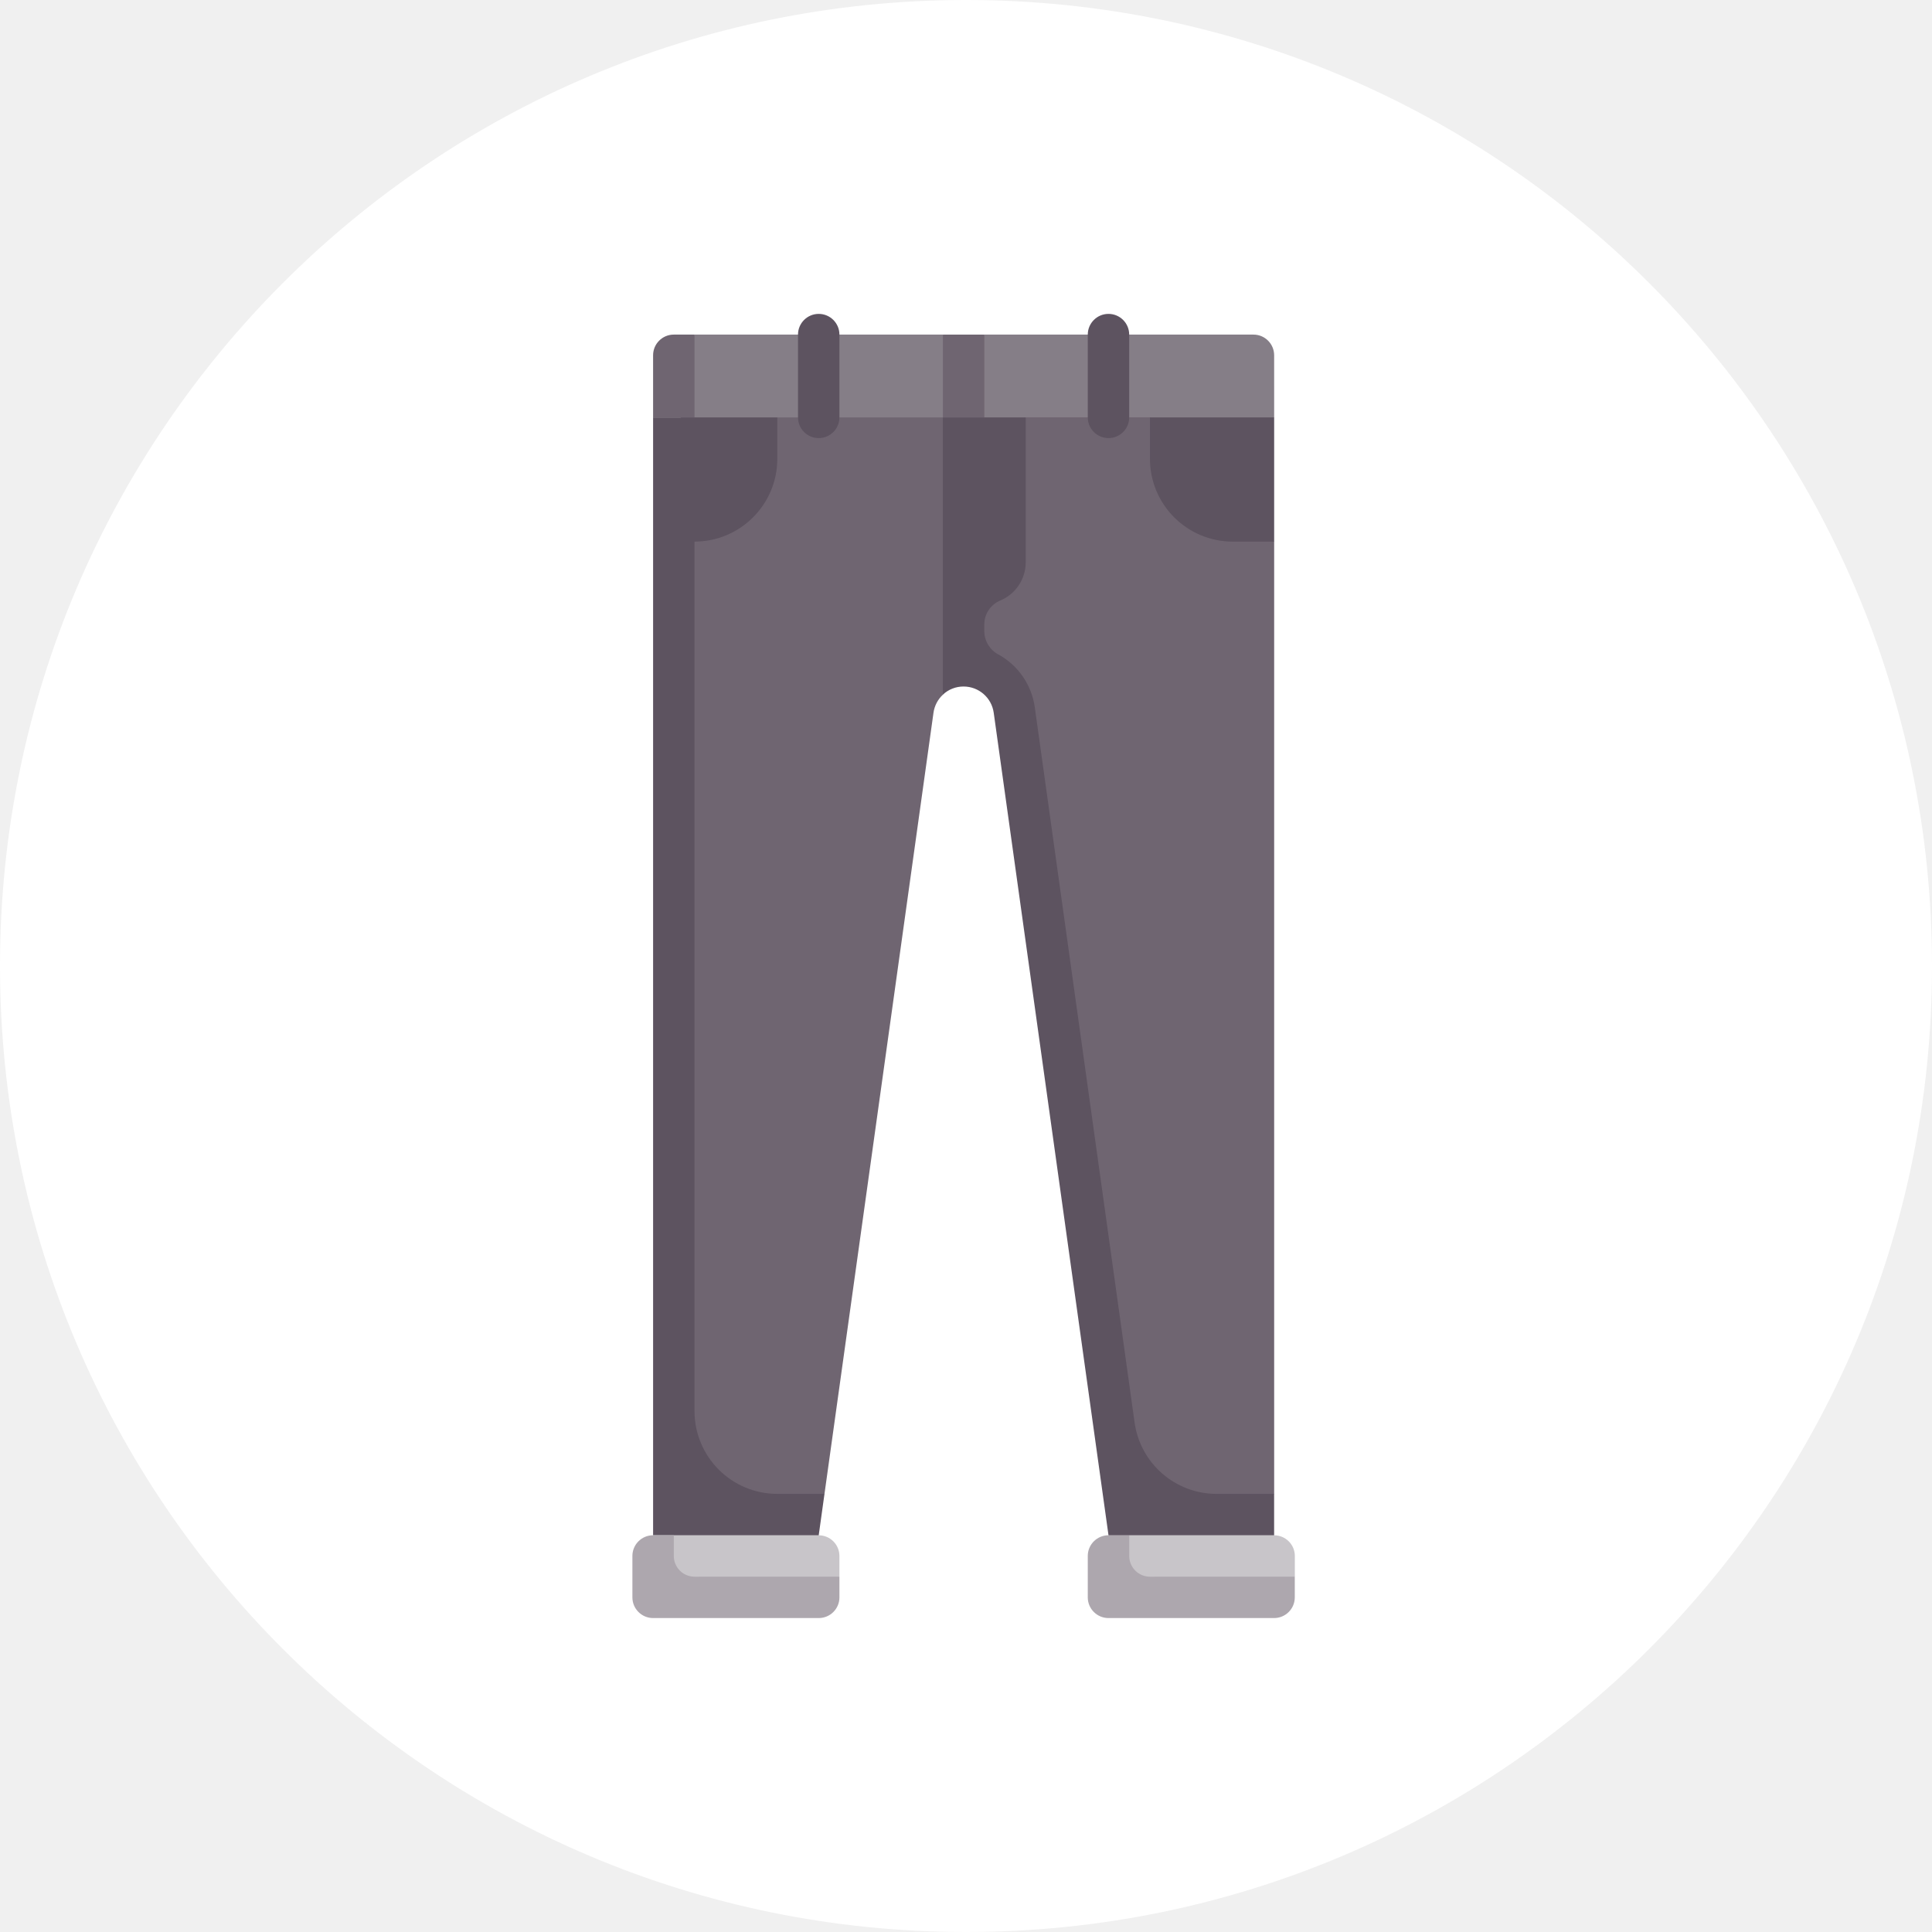
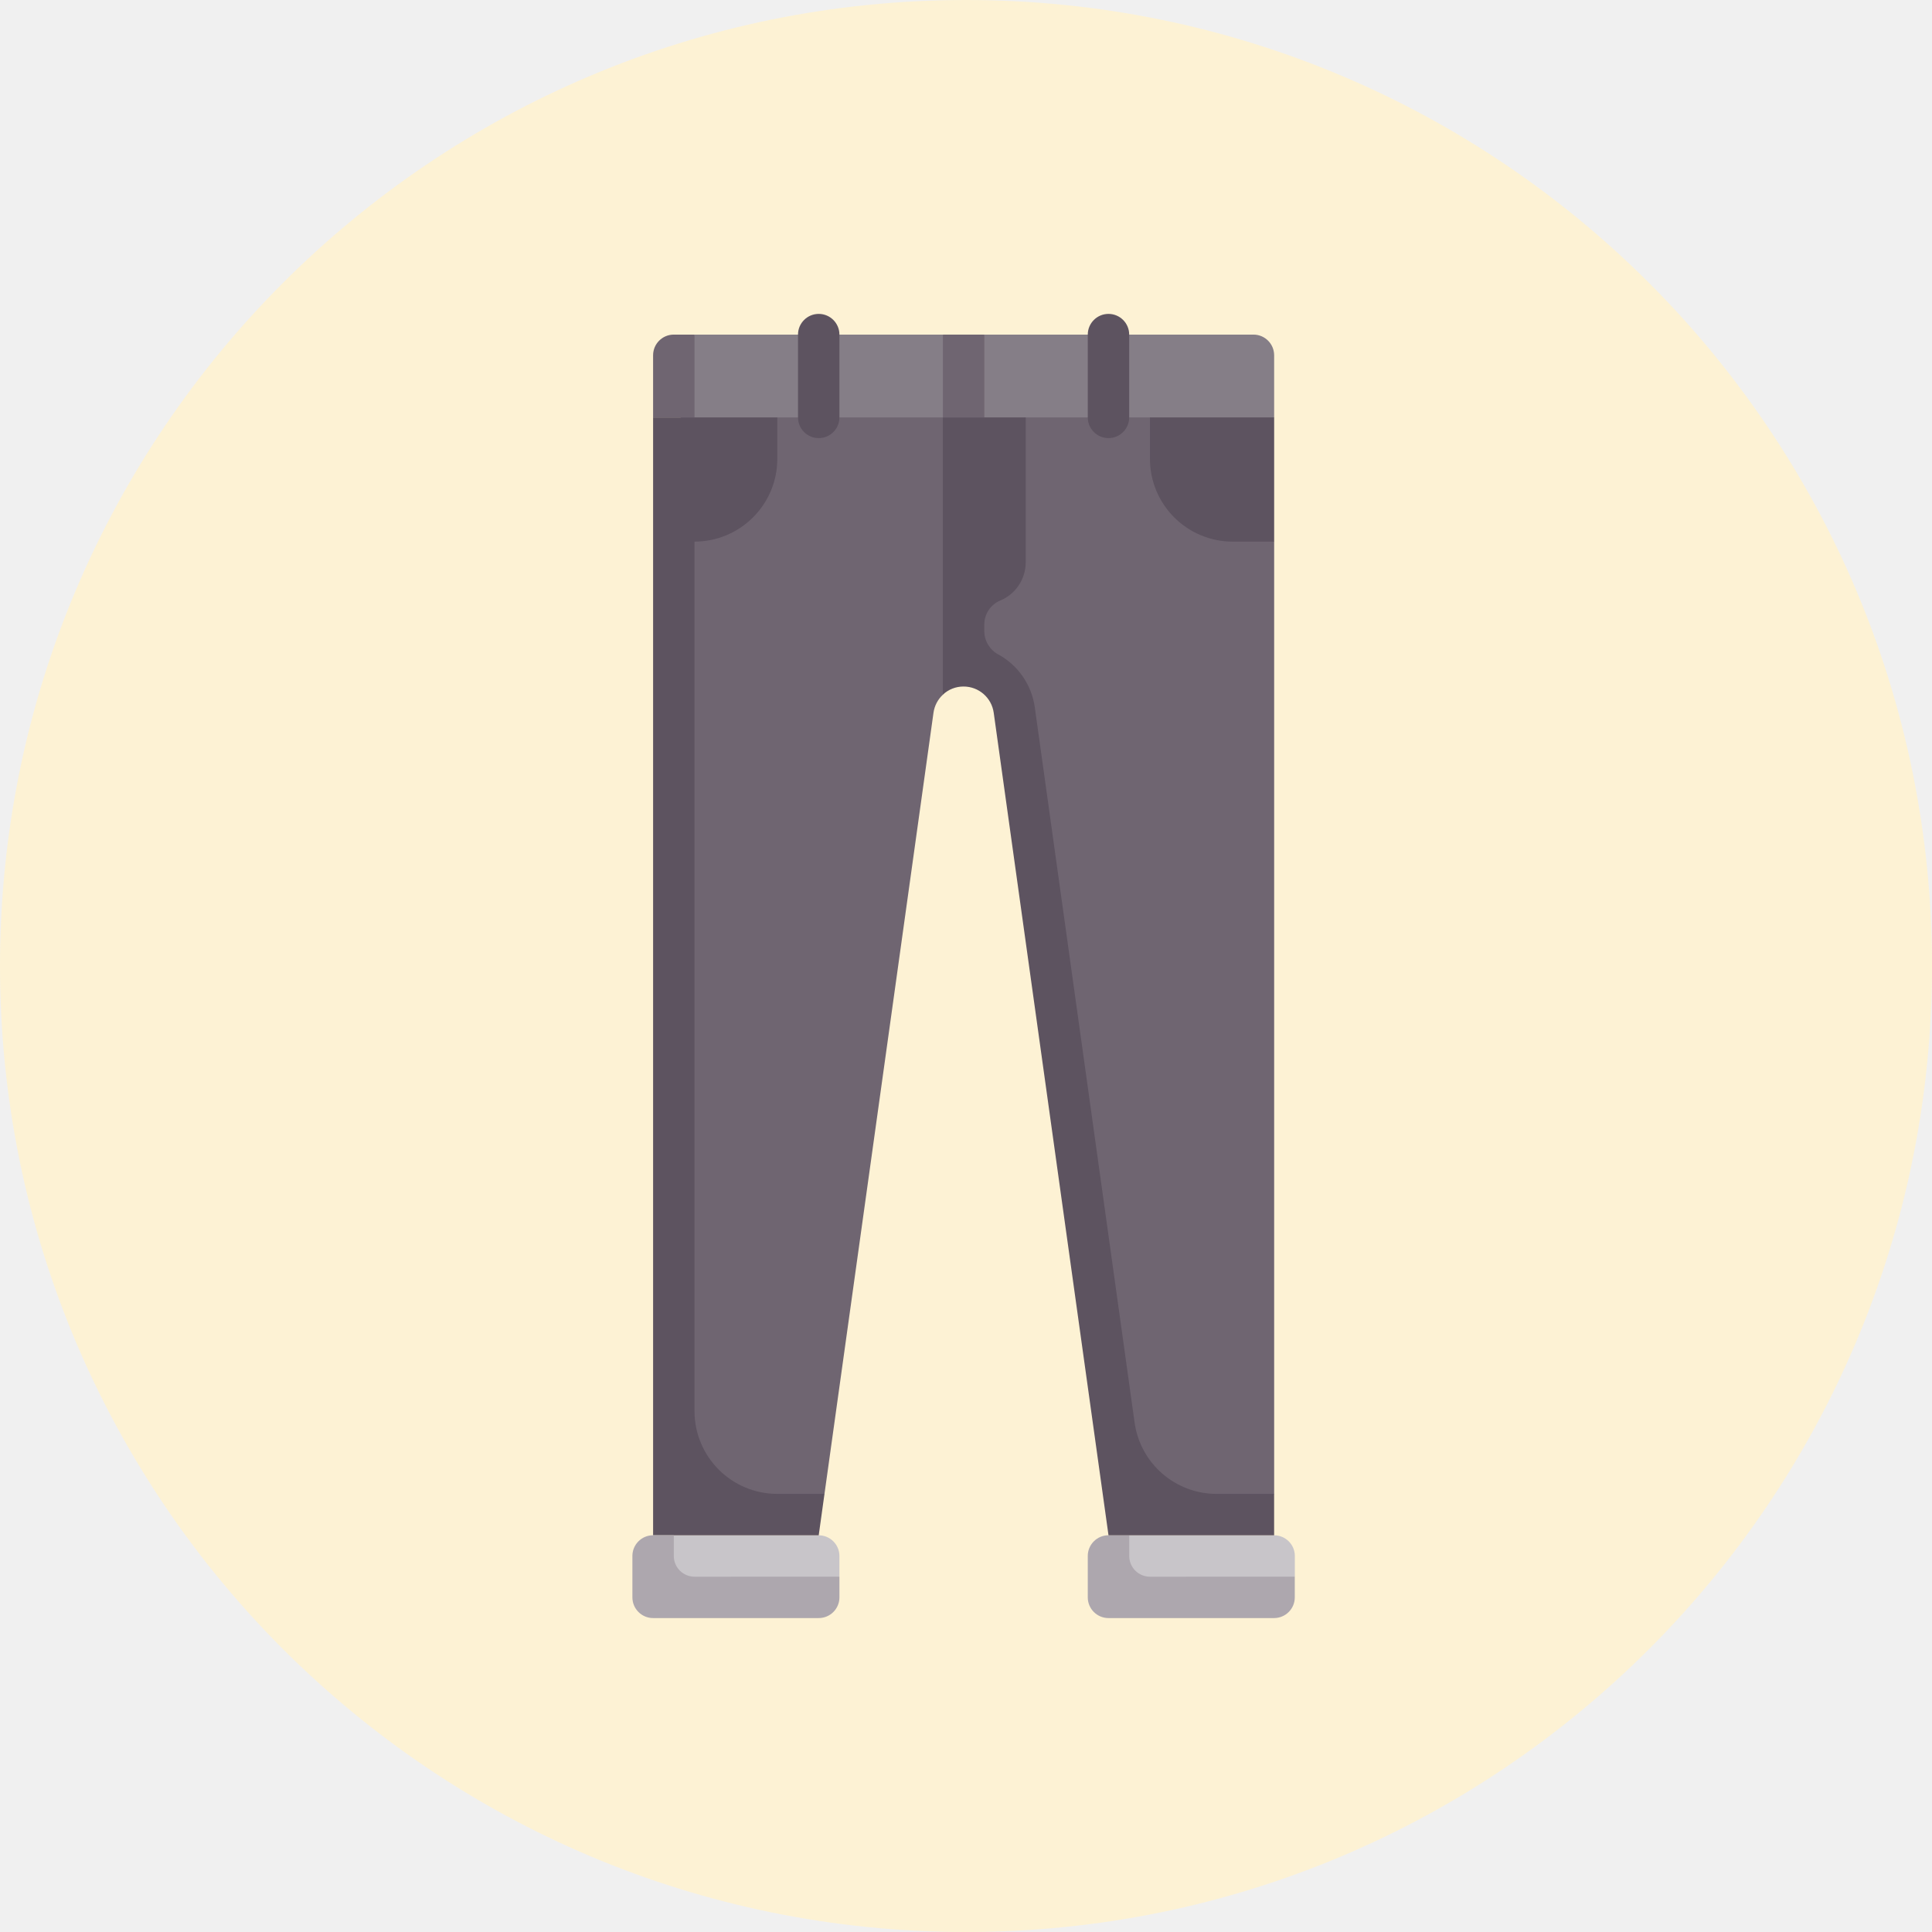
<svg xmlns="http://www.w3.org/2000/svg" width="141" height="141" viewBox="0 0 141 141">
-   <g id="Grupo_1078646" data-name="Grupo 1078646" transform="translate(-378.5 -5207.707)">
-     <g id="Grupo_1077065" data-name="Grupo 1077065" transform="translate(109.5 4249.707)">
-       <path id="Trazado_841422" data-name="Trazado 841422" d="M70.5,0A70.5,70.5,0,1,1,0,70.5,70.5,70.5,0,0,1,70.5,0Z" transform="translate(269 958)" fill="#fff" />
+   <g id="Grupo_1204740" data-name="Grupo 1204740" transform="translate(-729 -5327.349)">
+     <g id="Grupo_1077065" data-name="Grupo 1077065" transform="translate(460 4369.349)">
+       <circle id="Elipse_5614" data-name="Elipse 5614" cx="70.5" cy="70.5" r="70.5" transform="translate(269 958)" fill="#fdf2d4" />
    </g>
-     <g id="Grupo_1077080" data-name="Grupo 1077080" transform="translate(424.653 5230.615)">
+     <g id="Grupo_1077080" data-name="Grupo 1077080" transform="translate(775.153 5350.258)">
      <path id="Trazado_838906" data-name="Trazado 838906" d="M60.839,14.172,59.493,15.6H17.633L17.2,9.639l1.335-1.51h18.13l1.464,1.324,1.558-1.324h19.64a1.511,1.511,0,0,1,1.511,1.51Zm0,0" transform="translate(-14.002 -6.618)" fill="#857e87" />
      <path id="Trazado_838907" data-name="Trazado 838907" d="M15.031,45.91v74.114h9.977l1.248-.824,7.955-57.009a2.218,2.218,0,0,1,.689-1.321l.674-1.32,3.346.232L48.4,120.132l9.574.093,1.1-1.025V49.7l-9.065-9.065H40.943L37.921,42.7,34.9,40.637H22.813Zm0,0" transform="translate(-12.237 -33.082)" fill="#6f6571" />
      <path id="Trazado_838908" data-name="Trazado 838908" d="M22.725,483.522H11.2v-2.85l.94-1.179H22.715A1.511,1.511,0,0,1,24.226,481v1.51Zm0,0" transform="translate(-9.117 -390.353)" fill="#c8c5c9" />
      <g id="Grupo_1077079" data-name="Grupo 1077079" transform="translate(12.087 0)">
        <path id="Trazado_838909" data-name="Trazado 838909" d="M66.527,9.065a1.511,1.511,0,0,1-1.511-1.51V1.511a1.511,1.511,0,1,1,3.022,0V7.555A1.511,1.511,0,0,1,66.527,9.065Zm0,0" transform="translate(-65.016 0)" fill="#5d5360" />
        <path id="Trazado_838910" data-name="Trazado 838910" d="M180.3,9.065a1.511,1.511,0,0,1-1.511-1.51V1.511a1.511,1.511,0,1,1,3.022,0V7.555A1.511,1.511,0,0,1,180.3,9.065Zm0,0" transform="translate(-157.641 0)" fill="#5d5360" />
        <path id="Trazado_838911" data-name="Trazado 838911" d="M203.176,40.637v3.022a6.043,6.043,0,0,0,6.043,6.043h3.022V40.637Zm0,0" transform="translate(-177.491 -33.082)" fill="#5d5360" />
      </g>
      <path id="Trazado_838912" data-name="Trazado 838912" d="M121.906,8.129h3.022v6.043h-3.022Zm0,0" transform="translate(-99.243 -6.618)" fill="#6f6571" />
      <path id="Trazado_838913" data-name="Trazado 838913" d="M11.151,8.129H9.639a1.51,1.51,0,0,0-1.51,1.51v4.533h3.022Zm0,0" transform="translate(-6.618 -6.618)" fill="#6f6571" />
      <path id="Trazado_838914" data-name="Trazado 838914" d="M11.151,113.156V49.7a6.043,6.043,0,0,0,6.043-6.043V40.636H8.129v81.585H20.216l.421-3.022H17.194a6.043,6.043,0,0,1-6.043-6.043Zm0,0" transform="translate(-6.618 -33.082)" fill="#5d5360" />
      <path id="Trazado_838915" data-name="Trazado 838915" d="M4.533,482.514A1.511,1.511,0,0,1,3.022,481v-1.51H1.511A1.51,1.51,0,0,0,0,481v3.022a1.511,1.511,0,0,0,1.511,1.511H13.6a1.511,1.511,0,0,0,1.51-1.511v-1.51Zm0,0" transform="translate(0 -390.353)" fill="#ada7ae" />
      <path id="Trazado_838916" data-name="Trazado 838916" d="M202.743,483.15H191.031v-2.757l.747-.9h10.576a1.511,1.511,0,0,1,1.51,1.511v1.51Zm0,0" transform="translate(-155.518 -390.353)" fill="#c8c5c9" />
      <path id="Trazado_838917" data-name="Trazado 838917" d="M183.326,482.514A1.511,1.511,0,0,1,181.815,481v-1.51H180.3a1.511,1.511,0,0,0-1.511,1.51v3.022a1.511,1.511,0,0,0,1.511,1.511h12.087a1.511,1.511,0,0,0,1.51-1.511v-1.51Zm0,0" transform="translate(-145.555 -390.353)" fill="#ada7ae" />
      <path id="Trazado_838918" data-name="Trazado 838918" d="M141.878,119.2a6.044,6.044,0,0,1-5.986-5.208l-7.286-52.22a5.222,5.222,0,0,0-2.658-3.836,1.93,1.93,0,0,1-1.024-1.679v-.512A1.893,1.893,0,0,1,126.091,54a3.022,3.022,0,0,0,1.855-2.789V40.636H121.9V60.87a2.19,2.19,0,0,1,1.511-.593,2.221,2.221,0,0,1,2.2,1.914l8.377,60.03h12.087V119.2Zm0,0" transform="translate(-99.241 -33.082)" fill="#5d5360" />
    </g>
  </g>
</svg>
